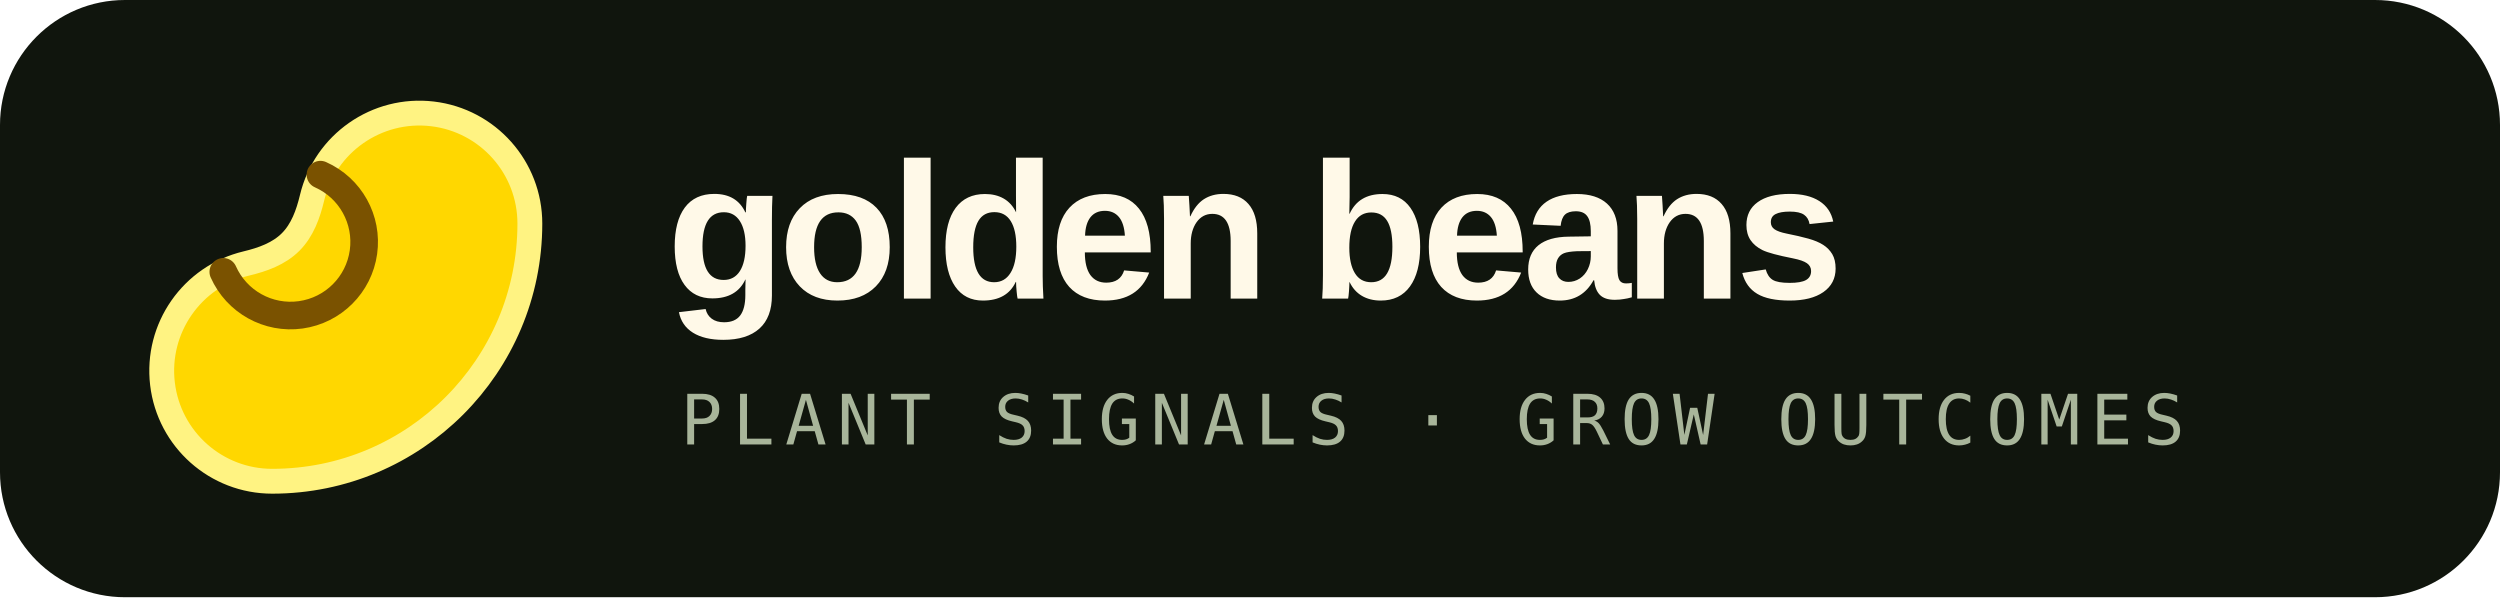
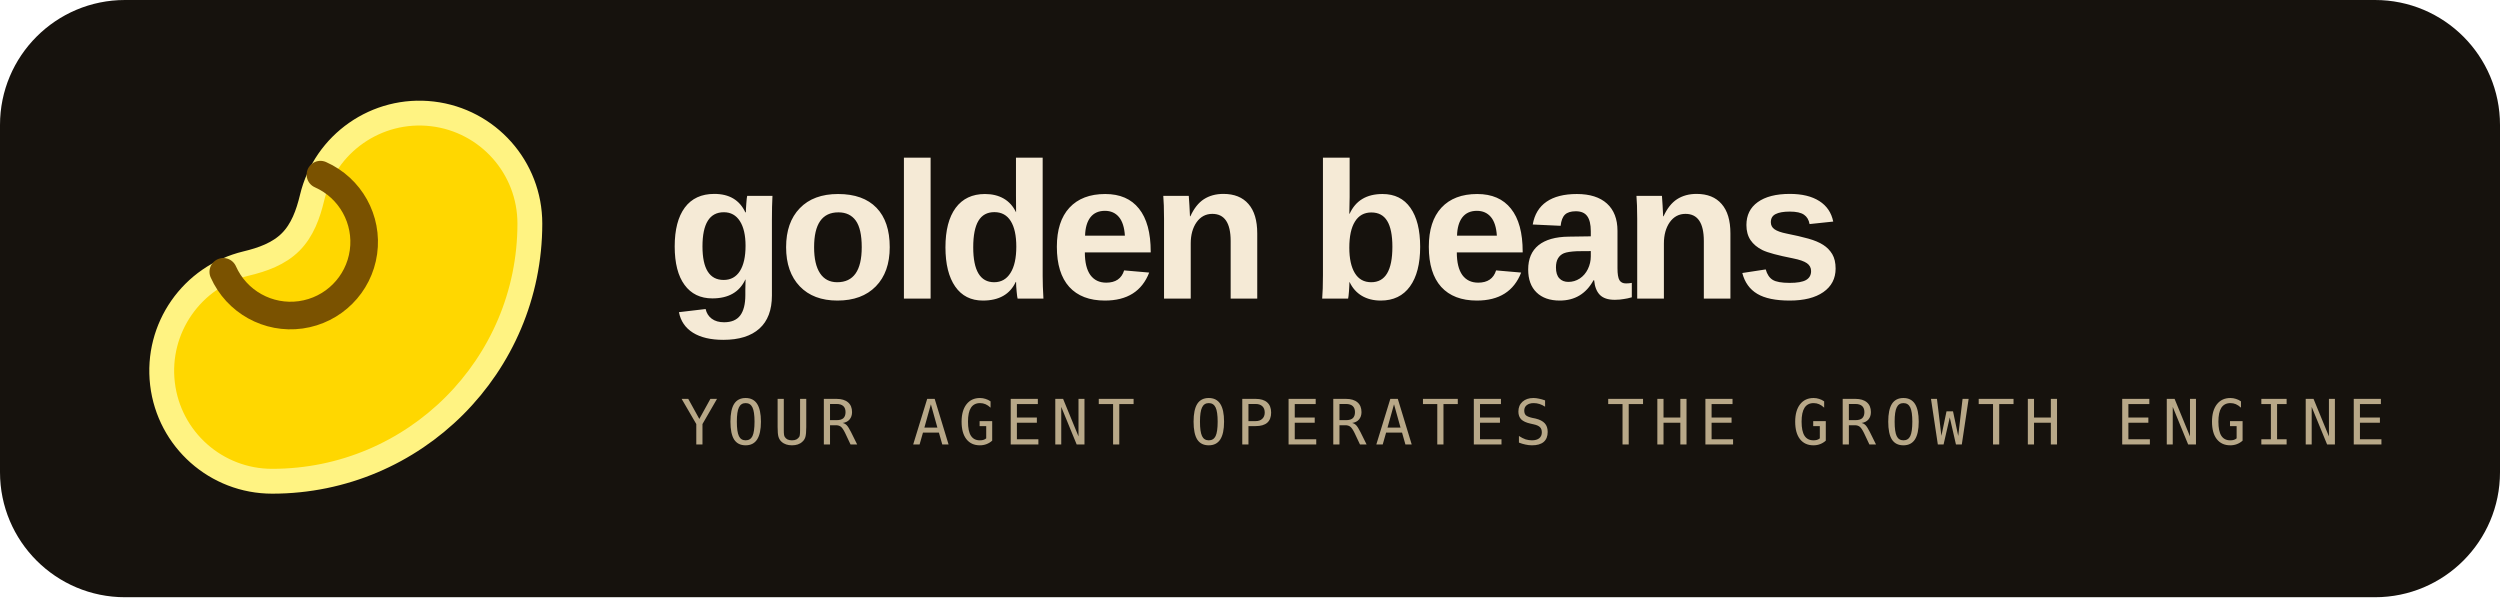
<svg xmlns="http://www.w3.org/2000/svg" viewBox="0 0 360 86" role="img" aria-labelledby="title">
-   <rect width="360" height="86" rx="18" fill="#10150D" />
+   <rect width="360" height="86" rx="18" fill="#16120D" />
  <g transform="translate(18 11) scale(2.65)" stroke-linecap="round" stroke-linejoin="round">
    <path d="M10.165 6.598C9.954 7.478 9.64 8.36 9 9c-.64.64-1.521.954-2.402 1.165A6 6 0 0 0 8 22c7.732 0 14-6.268 14-14a6 6 0 0 0-11.835-1.402Z" fill="#FFD700" stroke="#FFF382" stroke-width="1.35" />
    <path d="M5.341 10.62a4 4 0 1 0 5.279-5.28" fill="none" stroke="#7A5200" stroke-width="1.5" />
  </g>
-   <text x="96" y="43" fill="#FFF9E8" font-family="Arial, sans-serif" font-size="28" font-weight="800" letter-spacing="-1">golden beans</text>
-   <text x="98" y="64" fill="#A8B59A" font-family="monospace" font-size="10" letter-spacing="1.5">PLANT SIGNALS · GROW OUTCOMES</text>
+   <text x="96" y="43" fill="#F5EAD6" font-family="Arial, sans-serif" font-size="28" font-weight="800" letter-spacing="-1">golden beans</text>
+   <text x="98" y="64" fill="#B8A888" font-family="monospace" font-size="9" letter-spacing="1.25">YOUR AGENT OPERATES THE GROWTH ENGINE</text>
</svg>
